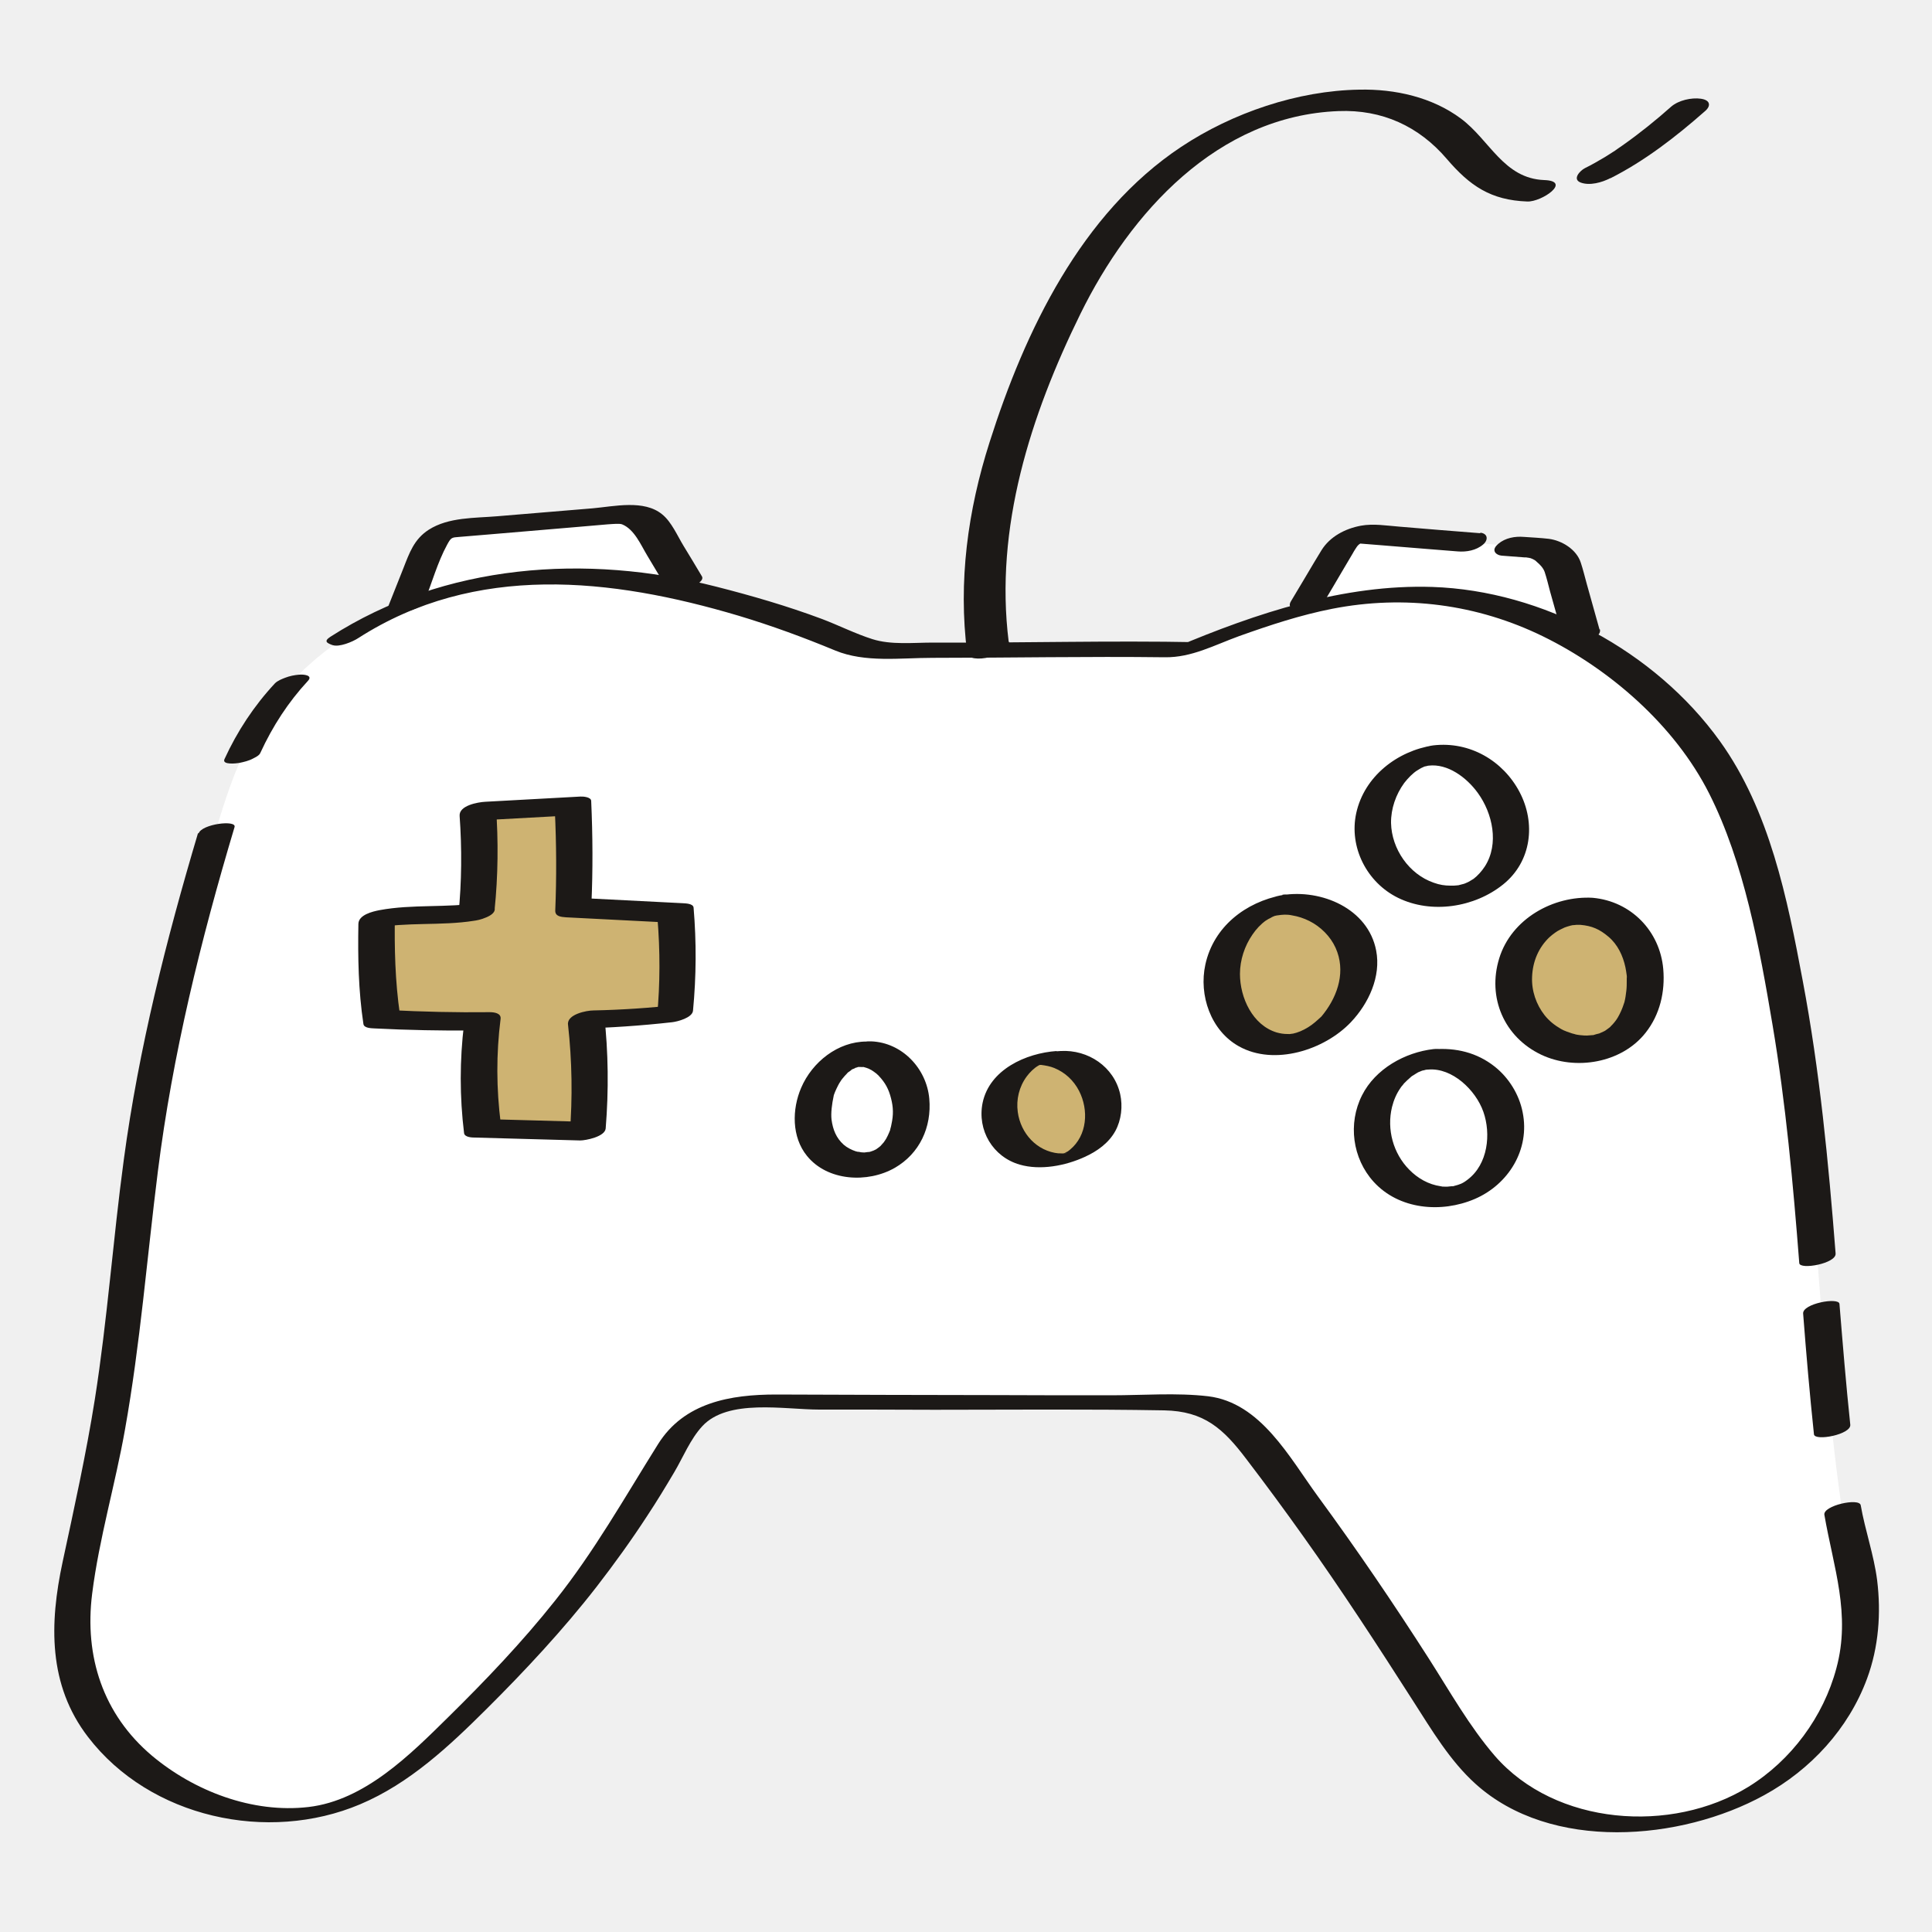
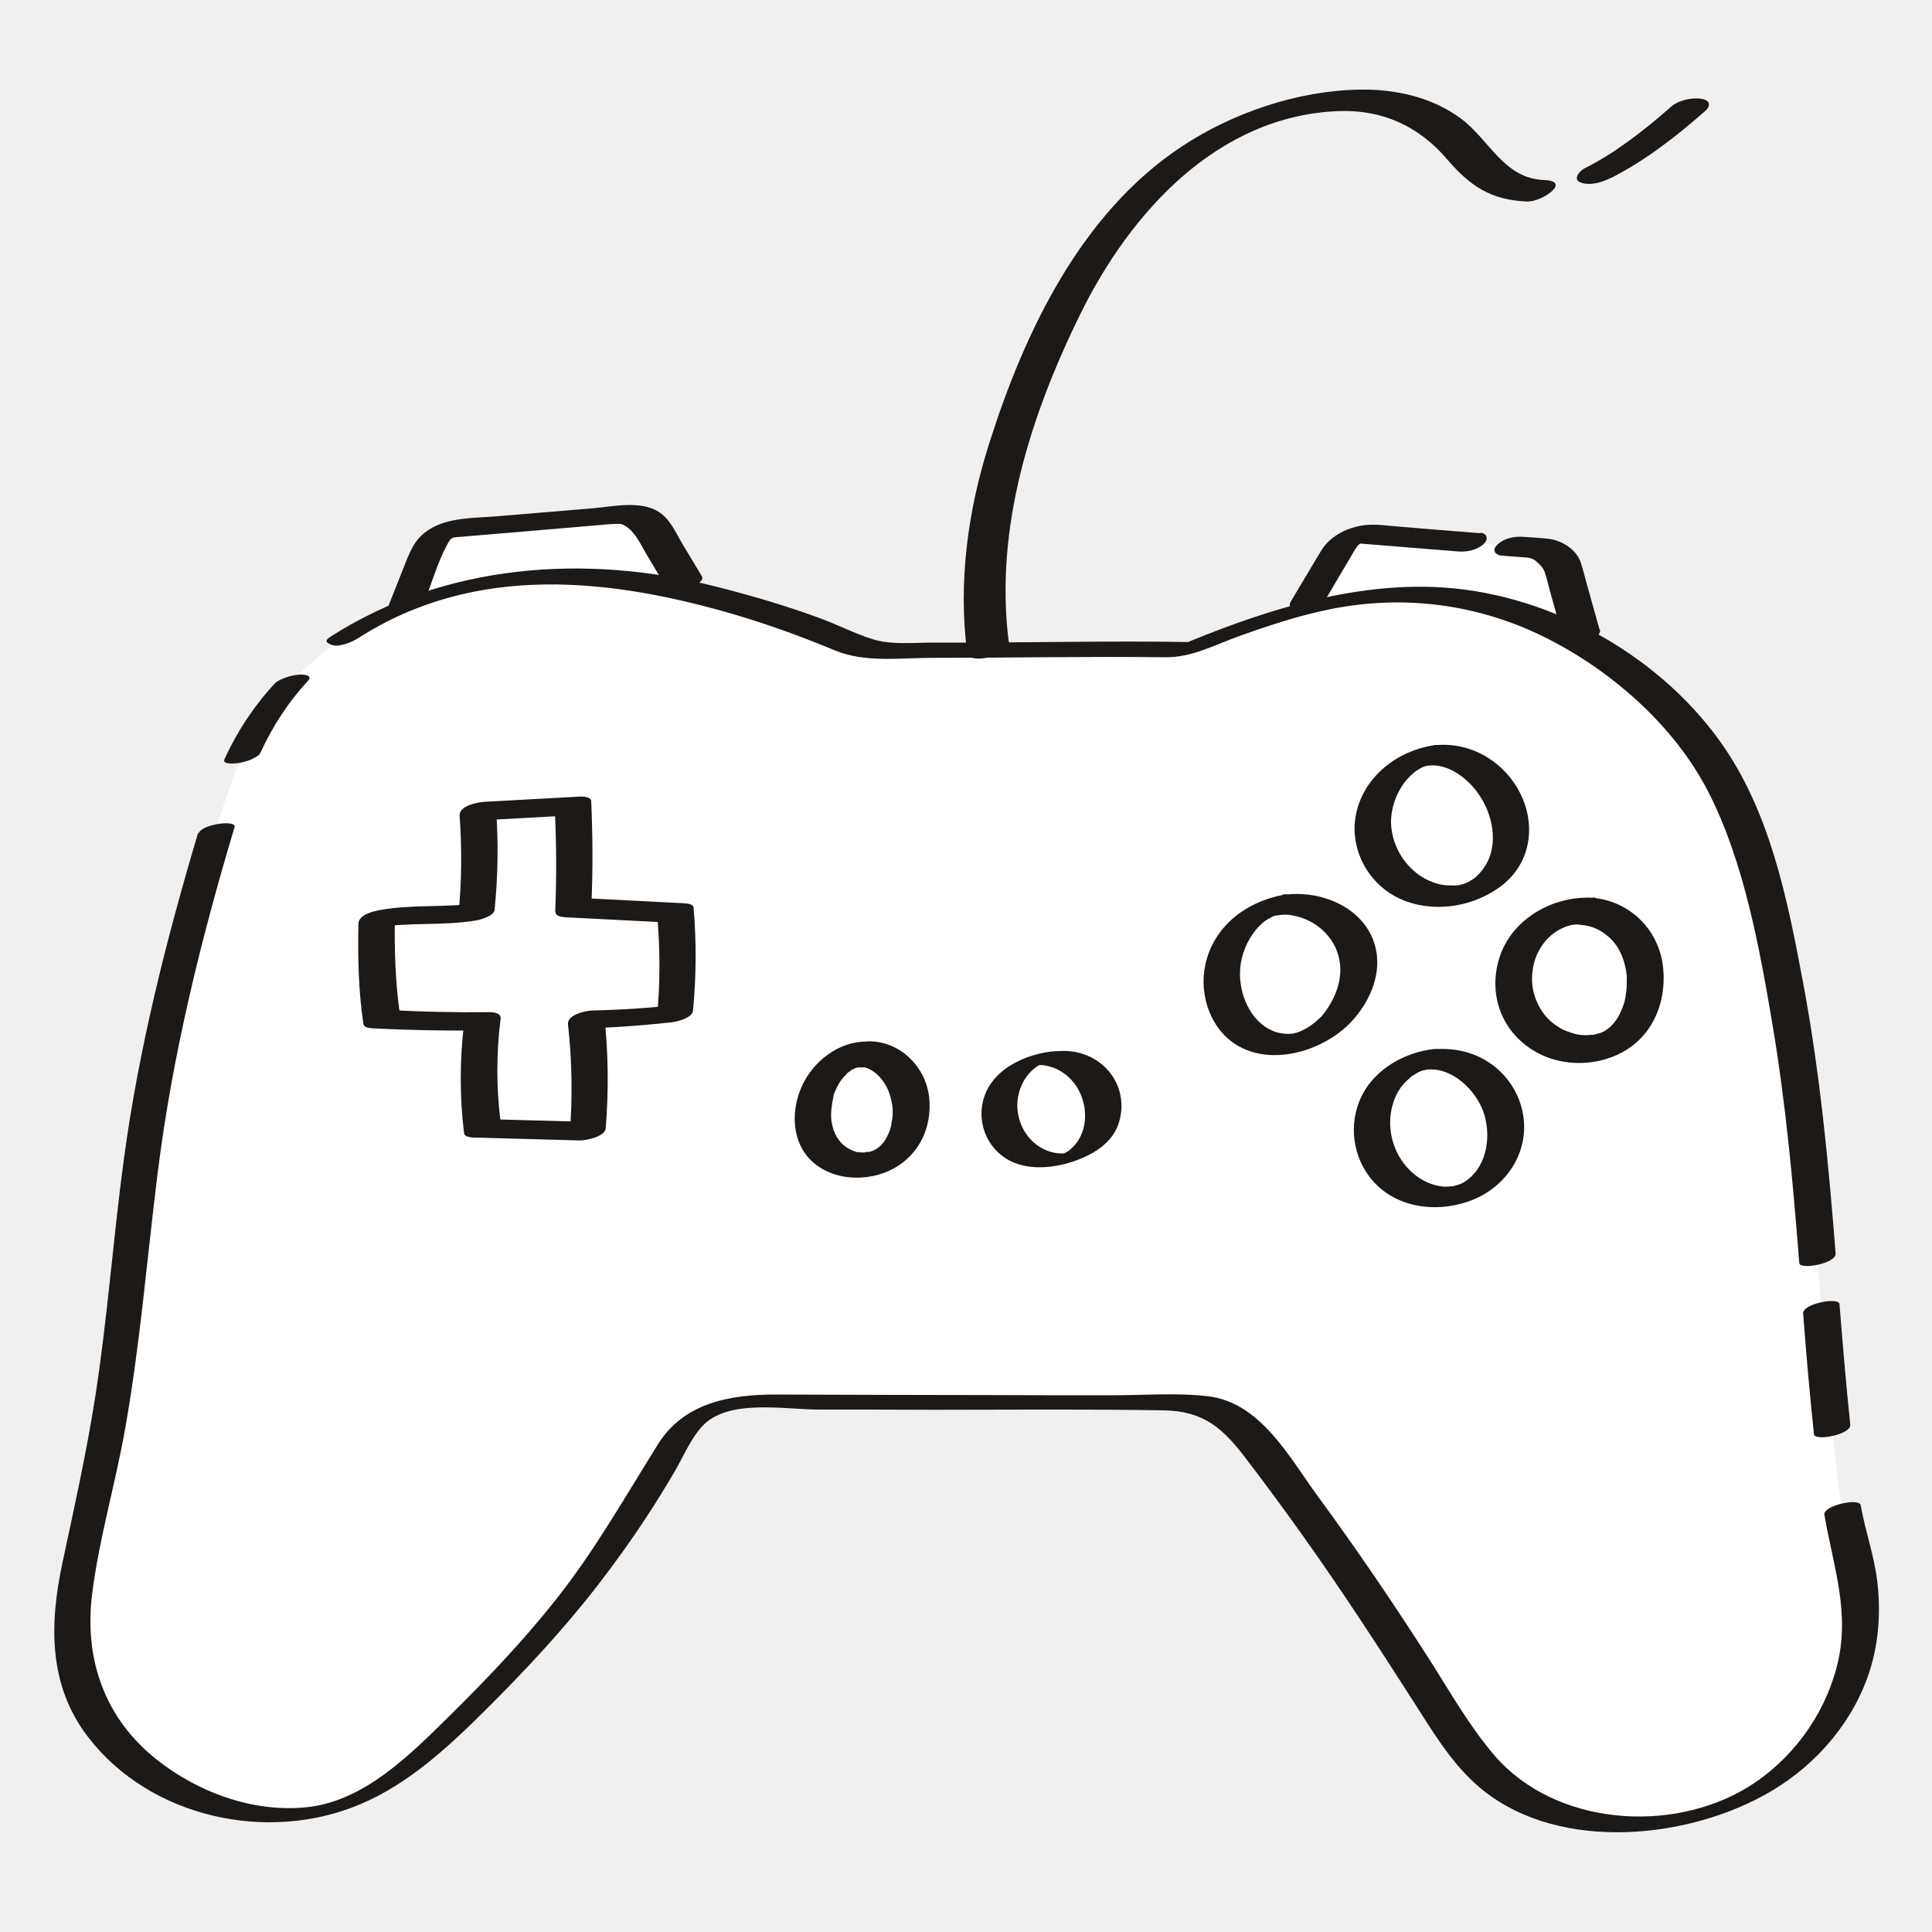
- <svg xmlns="http://www.w3.org/2000/svg" id="_レイヤー_1" data-name="レイヤー_1" version="1.1" viewBox="0 0 100 100">
+ <svg xmlns="http://www.w3.org/2000/svg" id="_レイヤー_1" version="1.1" viewBox="0 0 100 100">
  <defs>
    <style>
      .st0 {
-         fill: #ceb372;
+         fill: #1c1917;
      }

      .st1 {
-         fill: #1c1917;
-       }
- 
-       .st2 {
        fill: #fff;
      }
    </style>
  </defs>
-   <path class="st2" d="M39.76,31.73c-3.63-1.09-7.58-2.28-12.18-1.88-1.64.14-8.05.7-12.49,5.45-2.28,2.44-3.13,5-4.08,8.23-5.43,18.44-3.06,20.45-6.6,36.03-.58,2.56-1.35,5.63.15,8.64,1.8,3.61,6.25,5.89,10.31,5.75,4.28-.15,7.09-2.97,11.39-7.43,2.38-2.47,5.63-6.32,8.61-11.8.73-1.34,2.14-2.17,3.67-2.17,7.6.02,15.2.04,22.8.06,1.28,0,2.49.59,3.28,1.61,1.6,2.06,3.71,4.89,6.03,8.32,4.78,7.07,5.43,9.3,8.58,10.76,4.09,1.9,9.79,1.31,13.4-1.85.66-.58,2.35-2.2,3.19-4.82,1.21-3.74-.29-7.15-.48-8.48-1.57-10.78-1.05-20.55-4.22-32.67-1.69-6.46-4.55-8.74-6.31-10.23-1.01-.86-5.07-4.11-10.82-4.46-4.18-.25-7.97,1.11-10.63,2.07-.83.3-1.51.58-1.97.77-5.75-.12-10.86.11-16.62-.01-1.04-.43-3.17-1.34-5.01-1.89Z" />
-   <path class="st2" d="M21.03,31.27l1.18-2.96c.28-.55.78-.91,1.34-.96l8.75-.73c.6-.05,1.17.26,1.5.82l1.59,2.64" />
-   <path class="st2" d="M81.85,32.83l-.98-3.52c-.28-.55-.78-.91-1.34-.95l-8.75-.7c-.6-.05-1.17.27-1.5.83l-1.58,2.65" />
-   <path class="st0" d="M66.25,46.85c-1.84.32-2.97,2.07-3.01,3.69-.02,1.08.44,2.55,1.73,3.21,1.52.78,3.26-.04,4.17-.97.1-.1,1.79-1.89.97-3.89-.62-1.51-2.34-2.3-3.87-2.03Z" />
-   <path class="st0" d="M82.13,47.17c-1.41-.1-2.85.76-3.46,2.13-.54,1.21-.4,2.7.49,3.76,1.13,1.34,3.19,1.63,4.55.74,1.19-.78,1.39-2.17,1.44-2.5.03-.21.27-2.15-1.15-3.36-.22-.18-.88-.7-1.86-.77Z" />
-   <path class="st0" d="M54.28,54.75c-.96.05-1.89.64-2.31,1.58-.45,1.02-.23,2.25.59,3.03,1.12,1.06,2.65.58,2.76.54.22-.07,1.03-.36,1.49-1.19.58-1.05.29-2.46-.59-3.27-.8-.74-1.79-.7-1.94-.69Z" />
-   <path class="st0" d="M24.66,47.23c.1-.77.04-1.52.09-2.4.06-1.04.04-1.99-.02-2.81,1.64-.09,3.29-.18,4.93-.27.04.82.07,1.68.07,2.57,0,.93-.02,1.83-.05,2.69,1.76.09,3.53.18,5.29.27.07.81.12,1.69.11,2.65,0,.92-.06,1.78-.13,2.56-.69.08-1.41.15-2.16.2-.85.06-1.66.1-2.45.11.1.85.17,1.8.19,2.81.02,1.08-.02,2.07-.1,2.97-1.82-.05-3.64-.1-5.45-.15-.11-.83-.19-1.79-.19-2.85,0-.99.07-1.89.18-2.68-.97.01-1.98,0-3.01-.02-.75-.02-1.48-.05-2.2-.09-.08-.55-.15-1.12-.21-1.71-.12-1.24-.07-2.4-.05-3.46.48-.12,1.2-.09,1.75-.17,1.32-.18,2.44-.03,3.43-.22Z" />
-   <path class="st1" d="M95.01,64.87c-.37-4.72-.82-9.44-1.7-14.1-.8-4.27-1.71-8.82-4.29-12.41-3.35-4.66-9.17-7.79-14.88-7.98-4.58-.15-9.13,1.36-13.29,3.12l1.15-.26c-4.57-.09-9.14.04-13.71.02-1.02,0-2.17.13-3.14-.18-.88-.28-1.73-.71-2.6-1.04-1.79-.67-3.65-1.21-5.5-1.68-6.69-1.71-14.03-1.2-19.95,2.6-.37.24-.16.33.11.43.35.12,1.04-.17,1.33-.36,6.07-3.9,13.1-3.12,19.69-1.16,1.7.51,3.36,1.12,5,1.8,1.55.64,3.37.38,5.03.38,4.01,0,8.02-.08,12.03-.03,1.39.02,2.56-.63,3.86-1.1,1.57-.56,3.17-1.09,4.81-1.41,3.73-.73,7.5-.24,10.91,1.43s6.8,4.57,8.6,8.14,2.6,7.95,3.28,11.99,1.06,8.19,1.38,12.31c.03.36,1.93.02,1.88-.5h0Z" />
-   <path class="st1" d="M95.77,73.74c-.22-2.08-.39-4.17-.56-6.25-.03-.36-1.92-.02-1.88.5.16,2.09.34,4.17.56,6.25.04.37,1.94.01,1.88-.5h0Z" />
-   <path class="st1" d="M10.25,43.12c-1.65,5.54-3.07,11.16-3.84,16.89-.56,4.13-.85,8.29-1.5,12.41-.45,2.84-1.07,5.63-1.67,8.43-.68,3.17-.76,6.36,1.32,9.06,3.21,4.18,9.3,5.5,14.08,3.48,2.56-1.08,4.62-3.02,6.56-4.95s3.94-4.07,5.68-6.31c.92-1.19,1.8-2.41,2.62-3.67.49-.74.95-1.5,1.4-2.26s.83-1.71,1.45-2.38c1.33-1.44,4.25-.86,6.06-.86,1.98,0,3.97,0,5.95.01,3.96,0,7.93-.04,11.9.03,2.07.04,3.06.95,4.25,2.52,1,1.31,1.98,2.64,2.94,3.99,1.99,2.79,3.86,5.67,5.71,8.56.95,1.48,1.89,3.07,3.21,4.26,3.9,3.53,10.63,2.96,14.94.59,2.41-1.32,4.37-3.44,5.33-6.04.6-1.63.73-3.38.52-5.09-.17-1.32-.62-2.57-.85-3.88-.07-.4-1.97.02-1.88.5.47,2.72,1.38,5.14.62,7.94-.67,2.51-2.34,4.77-4.56,6.14-3.97,2.44-9.98,2.01-13.12-1.61-1.31-1.52-2.32-3.32-3.4-5.01-1.83-2.86-3.74-5.67-5.75-8.41-1.48-2.02-2.96-4.86-5.69-5.19-1.63-.19-3.37-.05-5.01-.05-1.98,0-3.97,0-5.95-.01-3.8,0-7.6-.02-11.4-.03-2.36,0-4.76.41-6.11,2.57-1.73,2.76-3.29,5.54-5.33,8.1-1.7,2.14-3.59,4.12-5.54,6.04s-4.31,4.3-7.22,4.64-5.93-.83-8.11-2.66c-2.53-2.14-3.5-5.13-3.09-8.38.36-2.86,1.2-5.67,1.7-8.5.79-4.43,1.14-8.9,1.7-13.35.76-6.06,2.22-11.98,3.97-17.83.12-.39-1.71-.16-1.86.33h0Z" />
-   <path class="st1" d="M14.23,35.37c-1.08,1.16-1.95,2.48-2.61,3.92-.15.32.64.22.76.2.24-.05.5-.11.72-.23.13-.07.32-.15.38-.3.63-1.37,1.44-2.62,2.46-3.72.28-.3-.25-.34-.45-.32-.25.02-.5.07-.73.16-.18.07-.39.15-.53.29h0Z" />
-   <path class="st1" d="M66.38,46.33c-1.91.36-3.56,1.63-3.99,3.59-.35,1.59.28,3.43,1.74,4.24,1.83,1.02,4.42.19,5.79-1.25.92-.97,1.57-2.36,1.31-3.71-.42-2.18-2.84-3.19-4.85-2.87-.35.05-.99.22-1.07.64s.56.45.81.41.49-.06.76,0c.31.05.61.15.89.29.58.29,1.09.79,1.36,1.39.53,1.18.14,2.43-.61,3.4-.05.07-.11.13-.16.2-.07.09.14-.14.03-.04-.23.21-.42.39-.68.55-.28.17-.51.27-.82.34.13-.03-.09.01-.12.01-.19.02.2,0-.14,0-.19,0-.37-.03-.55-.08-1.25-.38-1.9-1.8-1.9-3.03,0-.72.24-1.45.65-2.04.19-.28.42-.53.7-.73-.1.07.16-.1.14-.08.01,0,.25-.13.12-.07.09-.04.17-.08.26-.11-.24.08.3-.06.07-.02.35-.06.99-.22,1.07-.64s-.56-.45-.81-.41Z" />
-   <path class="st1" d="M74.19,38.58c-1.87.29-3.57,1.6-3.99,3.5-.39,1.77.55,3.6,2.16,4.39,1.73.85,3.96.5,5.44-.69s1.7-3.18.85-4.79-2.57-2.63-4.46-2.41c-.35.04-.99.23-1.07.64s.56.44.82.41c.99-.12,1.97.61,2.55,1.41.77,1.06,1.11,2.64.37,3.8-.16.25-.39.5-.59.65-.03.02-.3.18-.29.17-.11.05-.2.09-.26.1-.09.02-.18.05-.27.07.18-.03-.02,0-.07,0-.03,0-.23.02-.09.01-.08,0-.16,0-.23,0-.27,0-.55-.04-.85-.15-1.28-.44-2.18-1.75-2.21-3.09-.01-.74.25-1.48.68-2.07.19-.25.46-.52.67-.65s.19-.12.37-.2c.03-.01.18-.06.02,0,.06-.02.12-.03.18-.05-.1.02-.1.02.02,0,.35-.05.99-.23,1.07-.64s-.56-.45-.82-.41Z" />
-   <path class="st1" d="M82.45,46.47c-2.06-.12-4.22,1.09-4.85,3.13s.26,4.08,2.17,4.99c1.77.84,4.17.44,5.41-1.14.74-.94,1.01-2.12.91-3.29-.17-1.97-1.67-3.51-3.65-3.69-.45-.04-1.03.14-1.22.58-.19.42.17.78.58.82.59.05.99.22,1.46.62s.74.97.87,1.57c.03.14.05.29.07.43,0,.02.02.24,0,.08,0,.06,0,.12,0,.18,0,.17,0,.35-.02.52-.01.1-.03.2-.04.3s-.04.2-.06.3c-.03.13,0,.02,0,0-.03.09-.06.17-.09.26-.09.25-.25.55-.34.67-.05.07-.11.14-.17.21,0,0-.2.2-.1.11-.07.07-.15.12-.23.18-.1.07-.11.08-.02.02-.05.03-.1.06-.15.08-.06.03-.13.06-.2.09-.15.06.22-.05-.04.01-.08.02-.17.04-.25.07-.27.07.18,0-.09.01-.09,0-.18.02-.26.02-.02,0-.3-.01-.11,0-.18-.01-.36-.03-.53-.07.15.03-.13-.04-.13-.04-.09-.03-.17-.06-.26-.09-.14-.05-.22-.09-.31-.14-.33-.19-.61-.41-.85-.71-.44-.56-.68-1.27-.65-1.98.03-.81.34-1.54.92-2.08-.1.09.13-.11.12-.1.1-.08.2-.15.31-.22-.15.09.11-.06.12-.06.08-.04.17-.08.25-.12-.19.08.08-.03.1-.03.12-.04.24-.07.36-.09-.21.04.09,0,.11,0,.06,0,.12,0,.18,0-.09,0-.08,0,.03,0,.45.03,1.02-.13,1.22-.58.18-.41-.17-.79-.58-.82Z" />
-   <path class="st1" d="M74.2,54.3c-1.48.17-3.01,1.02-3.7,2.39-.74,1.46-.5,3.27.6,4.48,1.31,1.44,3.5,1.63,5.23.89s2.88-2.55,2.48-4.5c-.18-.91-.71-1.77-1.44-2.35-.92-.73-2.01-.99-3.17-.9-.34.03-.99.24-1.07.64-.08.43.56.43.81.41,1.22-.1,2.44,1.05,2.84,2.19s.24,2.71-.82,3.51c-.27.21-.42.25-.68.32-.29.07.15,0-.15.02-.07,0-.14.02-.2.02.14,0-.19,0-.17,0-.09,0-.1,0-.19-.02-.63-.09-1.19-.41-1.63-.86-.83-.84-1.17-2.09-.89-3.24.09-.36.23-.69.44-.99.03-.05.07-.1.11-.14.02-.03.05-.06.07-.09.09-.12-.08.08.03-.03.1-.1.19-.19.3-.28-.01,0,.18-.15.1-.08-.04.03.15-.1.19-.12.05-.03.1-.06.15-.09-.14.07.18-.07.21-.08-.04.02-.16.04.04,0,.12-.03.13-.03.05-.02.07-.01.14-.02.21-.03.34-.04.99-.23,1.07-.64s-.56-.44-.81-.41Z" />
-   <path class="st1" d="M54.7,54.4c-1.6.11-3.48.96-3.84,2.68-.29,1.42.53,2.8,1.92,3.2,1.07.31,2.37.06,3.37-.4.64-.29,1.24-.72,1.58-1.34.31-.57.39-1.28.25-1.91-.32-1.42-1.66-2.31-3.08-2.23-.45.02-.94.12-1.33.36-.08.04-.26.14-.23.25s.25.11.32.11c.05,0,.09,0,.14,0,.04,0,.08,0,.11,0-.14,0-.06,0-.02,0,.23.03.46.07.68.16.56.23,1,.64,1.28,1.18.51.99.43,2.31-.47,3.05-.05.04-.1.08-.16.12.02-.02.08-.05-.02,0-.05.03-.1.06-.15.08.18-.11.05-.02,0,0-.22.1.19-.07,0,0-.23.08.16-.04.11-.03-.09.02-.26.04.1-.02-.04,0-.07.01-.11.02-.18.04.06-.02.06,0,0,.01-.38.03-.1.02-.06,0-.11,0-.17,0-.02,0-.24-.01-.14,0-1.13-.11-1.97-1.03-2.12-2.14-.09-.65.07-1.31.46-1.84.16-.22.4-.45.6-.56.04-.02.08-.05.13-.07-.07.04-.07.04.02,0-.11.04-.11.04-.01,0-.35.11.21-.04-.15.04.1-.02.09-.02-.02,0,.05,0,.1,0,.14-.01.4-.03.96-.16,1.26-.44s-.29-.27-.43-.26Z" />
-   <path class="st1" d="M44.85,53.91c-1.48,0-2.81,1.06-3.38,2.39-.48,1.11-.5,2.55.3,3.53,1.06,1.31,3.14,1.42,4.54.62,1.29-.74,1.92-2.11,1.79-3.58-.14-1.57-1.41-2.91-3.01-2.97-.44-.02-1.01.13-1.23.56-.2.4.17.73.56.74.08,0,.16,0,.24.02.16.02.05,0,.01,0,.12.03.24.07.36.12-.14-.06.07.05.08.05.04.03.08.05.12.08.15.11.14.1.25.21.35.37.52.7.64,1.17s.13.85.02,1.35c-.01.07-.03.14-.05.21,0,.01-.04.13,0,.04-.04.11-.09.22-.14.33s-.11.21-.18.31c.08-.12-.01.01-.03.04-.05.06-.11.12-.17.19-.11.12-.02.02,0,0-.06.05-.11.09-.17.13-.13.1-.01.01.02,0-.07.04-.14.07-.2.1-.05.02-.17.05.03,0-.08.02-.15.04-.23.07-.05.01-.18.02.02,0-.09.01-.19.01-.28.03-.15.02.21.02-.04,0-.05,0-.11,0-.16-.01-.01,0-.27-.06-.11-.01-.05-.01-.11-.03-.16-.04-.21-.07-.45-.19-.62-.34-.39-.35-.56-.78-.63-1.3-.04-.33.02-.81.11-1.22.04-.18-.05.12.01-.05.02-.05.04-.11.06-.16.05-.11.1-.23.16-.34.02-.04.04-.08.06-.11.02-.03.17-.26.07-.12.07-.09.14-.18.22-.27.05-.05.1-.1.14-.15.15-.16-.13.09.05-.04.06-.04.12-.08.17-.13.15-.12-.15.06.04-.02.05-.02.12-.04.16-.08.07-.03.04-.02-.07.03.05-.02.09-.03.14-.04.09-.03.08-.07-.04,0,.07-.04.23-.02.31-.02.39,0,.99-.3,1.04-.73.06-.48-.52-.57-.86-.57Z" />
-   <path class="st1" d="M25.6,47.09c.18-1.74.2-3.58.07-5.33l-1.32.73c1.64-.09,3.29-.18,4.93-.27l-.56-.23c.08,1.71.09,3.42.02,5.14-.01.31.31.33.56.35,1.76.09,3.53.18,5.29.27l-.56-.23c.14,1.7.14,3.4-.02,5.09l1.08-.6c-1.45.16-2.91.26-4.37.29-.36,0-1.38.2-1.32.73.21,1.89.24,3.78.09,5.67l1.32-.62c-1.82-.05-3.64-.1-5.45-.15l.56.23c-.23-1.81-.24-3.61-.01-5.42.04-.3-.33-.35-.56-.35-1.74.02-3.48-.02-5.21-.11l.56.23c-.25-1.73-.29-3.43-.26-5.18l-1.09.71c1.7-.33,3.47-.11,5.18-.38.27-.04,1.07-.23,1.08-.6s-.52-.37-.79-.33c-1.7.27-3.47.06-5.18.38-.36.07-1.08.24-1.09.71-.03,1.75,0,3.45.26,5.18.03.22.41.22.56.23,1.74.09,3.47.12,5.21.11l-.56-.35c-.23,1.88-.23,3.78,0,5.66.03.22.42.23.56.23,1.82.05,3.64.1,5.45.15.28,0,1.28-.19,1.32-.62.16-1.97.14-3.94-.08-5.9l-1.32.73c1.62-.04,3.23-.15,4.84-.33.27-.03,1.05-.23,1.08-.6.17-1.78.18-3.55.03-5.33-.02-.22-.43-.22-.56-.23-1.76-.09-3.53-.18-5.29-.27l.56.35c.08-1.79.07-3.58-.01-5.37,0-.21-.43-.24-.56-.23-1.64.09-3.29.18-4.93.27-.37.02-1.36.19-1.32.73.12,1.67.11,3.43-.06,5.09-.07.66,1.82.3,1.87-.27Z" />
-   <path class="st1" d="M21.97,31.14c.38-.96.68-2.04,1.17-2.94.21-.39.24-.38.64-.41l1.56-.13,4.37-.37,1.74-.15c.3-.02.62-.05.75,0,.64.26.97,1.07,1.31,1.63.31.52.62,1.04.94,1.56.34.57,2.13-.09,1.88-.5-.31-.52-.62-1.04-.94-1.56s-.63-1.26-1.12-1.65c-.94-.77-2.47-.41-3.59-.31l-4.93.41c-1.17.1-2.53.04-3.56.7-.76.49-1,1.2-1.31,1.99-.26.66-.53,1.33-.79,1.99-.2.51,1.65.3,1.87-.27h0Z" />
-   <path class="st1" d="M76.63,27.6c-1.4-.11-2.79-.22-4.19-.34-.65-.05-1.35-.17-2-.05-.81.15-1.6.56-2.04,1.27-.13.2-.24.41-.37.61-.4.68-.81,1.36-1.21,2.03-.22.36.19.49.49.49.37,0,1.03-.14,1.25-.5.3-.51.61-1.02.91-1.54l.55-.93c.03-.06.07-.12.1-.17.05-.07.09-.15.15-.22.12-.14.21-.11.07-.14-.02,0-.26-.01-.11.01.08.01.16.01.24.02l.88.07,2.46.2c.54.04,1.09.09,1.63.13.46.04.97-.05,1.33-.36.27-.23.25-.57-.16-.61h0Z" />
-   <path class="st1" d="M82.79,32.58c-.22-.79-.44-1.58-.66-2.36-.1-.36-.19-.74-.31-1.1-.22-.68-.97-1.14-1.65-1.23-.43-.05-.86-.07-1.29-.1-.46-.04-.97.05-1.33.36-.1.09-.24.23-.19.38.04.14.23.22.36.23.39.03.79.06,1.18.09.02,0,.03,0,.05,0,.03,0,.07,0,.1.01.02,0,.15.03.07,0-.09-.02.1.04.1.03.04.02.08.03.12.05.1.05.12.06.2.14.17.14.34.32.41.52.11.33.19.67.28,1.01l.43,1.53c.09.31.17.62.26.93.1.37.81.25,1.06.18.24-.07.93-.31.83-.68h0Z" />
-   <path class="st1" d="M83.35,9.23c1.78-.9,3.38-2.14,4.87-3.45.11-.09.27-.25.23-.42s-.27-.23-.41-.25c-.49-.07-1.16.08-1.54.41-.8.71-1.63,1.38-2.51,2-.09.06-.18.12-.26.18-.05.03-.09.07-.14.1.1-.06.1-.06,0,0-.17.11-.35.22-.52.33-.34.2-.68.4-1.03.57-.26.13-.68.58-.22.75s1.09,0,1.53-.23h0Z" />
-   <path class="st1" d="M52.21,33.22c-.74-5.9,1.13-11.72,3.71-16.97s7.1-10.26,13.36-10.5c2.25-.09,4.16.78,5.61,2.48,1.19,1.39,2.27,2.13,4.16,2.2.75.03,2.33-1.06.88-1.11-2.1-.08-2.82-2.07-4.31-3.18s-3.41-1.54-5.26-1.5c-3.2.05-6.57,1.2-9.22,2.96-5.18,3.44-8.09,9.53-9.92,15.29-1.13,3.54-1.63,7.21-1.16,10.91.08.62,2.27.15,2.17-.58h0Z" />
+   <path class="st1" d="M39.76,31.73c-3.63-1.09-7.58-2.28-12.18-1.88-1.64.14-8.05.7-12.49,5.45-2.28,2.44-3.13,5-4.08,8.23-5.43,18.44-3.06,20.45-6.6,36.03-.58,2.56-1.35,5.63.15,8.64,1.8,3.61,6.25,5.89,10.31,5.75,4.28-.15,7.09-2.97,11.39-7.43,2.38-2.47,5.63-6.32,8.61-11.8.73-1.34,2.14-2.17,3.67-2.17,7.6.02,15.2.04,22.8.06,1.28,0,2.49.59,3.28,1.61,1.6,2.06,3.71,4.89,6.03,8.32,4.78,7.07,5.43,9.3,8.58,10.76,4.09,1.9,9.79,1.31,13.4-1.85.66-.58,2.35-2.2,3.19-4.82,1.21-3.74-.29-7.15-.48-8.48-1.57-10.78-1.05-20.55-4.22-32.67-1.69-6.46-4.55-8.74-6.31-10.23-1.01-.86-5.07-4.11-10.82-4.46-4.18-.25-7.97,1.11-10.63,2.07-.83.3-1.51.58-1.97.77-5.75-.12-10.86.11-16.62,0-1.04-.43-3.17-1.34-5.01-1.89Z" />
+   <path class="st1" d="M21.03,31.27l1.18-2.96c.28-.55.78-.91,1.34-.96l8.75-.73c.6-.05,1.17.26,1.5.82l1.59,2.64" />
+   <path class="st1" d="M81.85,32.83l-.98-3.52c-.28-.55-.78-.91-1.34-.95l-8.75-.7c-.6-.05-1.17.27-1.5.83l-1.58,2.65" />
+   <path class="st1" d="M66.25,46.85c-1.84.32-2.97,2.07-3.01,3.69-.02,1.08.44,2.55,1.73,3.21,1.52.78,3.26-.04,4.17-.97.1-.1,1.79-1.89.97-3.89-.62-1.51-2.34-2.3-3.87-2.03h.01Z" />
+   <path class="st1" d="M82.13,47.17c-1.41-.1-2.85.76-3.46,2.13-.54,1.21-.4,2.7.49,3.76,1.13,1.34,3.19,1.63,4.55.74,1.19-.78,1.39-2.17,1.44-2.5.03-.21.27-2.15-1.15-3.36-.22-.18-.88-.7-1.86-.77h-.01Z" />
+   <path class="st1" d="M54.28,54.75c-.96.05-1.89.64-2.31,1.58-.45,1.02-.23,2.25.59,3.03,1.12,1.06,2.65.58,2.76.54.22-.07,1.03-.36,1.49-1.19.58-1.05.29-2.46-.59-3.27-.8-.74-1.79-.7-1.94-.69Z" />
+   <path class="st1" d="M24.66,47.23c.1-.77.04-1.52.09-2.4.06-1.04.04-1.99-.02-2.81,1.64-.09,3.29-.18,4.93-.27.04.82.07,1.68.07,2.57s-.02,1.83-.05,2.69c1.76.09,3.53.18,5.29.27.07.81.12,1.69.11,2.65,0,.92-.06,1.78-.13,2.56-.69.08-1.41.15-2.16.2-.85.06-1.66.1-2.45.11.1.85.17,1.8.19,2.81.02,1.08-.02,2.07-.1,2.97-1.82-.05-3.64-.1-5.45-.15-.11-.83-.19-1.79-.19-2.85,0-.99.07-1.89.18-2.68-.97,0-1.98,0-3.01-.02-.75-.02-1.48-.05-2.2-.09-.08-.55-.15-1.12-.21-1.71-.12-1.24-.07-2.4-.05-3.46.48-.12,1.2-.09,1.75-.17,1.32-.18,2.44-.03,3.43-.22h-.02Z" />
+   <path class="st0" d="M95.01,64.87c-.37-4.72-.82-9.44-1.7-14.1-.8-4.27-1.71-8.82-4.29-12.41-3.35-4.66-9.17-7.79-14.88-7.98-4.58-.15-9.13,1.36-13.29,3.12l1.15-.26c-4.57-.09-9.14.04-13.71.02-1.02,0-2.17.13-3.14-.18-.88-.28-1.73-.71-2.6-1.04-1.79-.67-3.65-1.21-5.5-1.68-6.69-1.71-14.03-1.2-19.95,2.6-.37.24-.16.33.11.43.35.12,1.04-.17,1.33-.36,6.07-3.9,13.1-3.12,19.69-1.16,1.7.51,3.36,1.12,5,1.8,1.55.64,3.37.38,5.03.38,4.01,0,8.02-.08,12.03-.03,1.39.02,2.56-.63,3.86-1.1,1.57-.56,3.17-1.09,4.81-1.41,3.73-.73,7.5-.24,10.91,1.43,3.41,1.67,6.8,4.57,8.6,8.14s2.6,7.95,3.28,11.99,1.06,8.19,1.38,12.31c.03.36,1.93.02,1.88-.5h0Z" />
+   <path class="st0" d="M95.77,73.74c-.22-2.08-.39-4.17-.56-6.25-.03-.36-1.92-.02-1.88.5.16,2.09.34,4.17.56,6.25.04.37,1.94.01,1.88-.5h0Z" />
+   <path class="st0" d="M10.25,43.12c-1.65,5.54-3.07,11.16-3.84,16.89-.56,4.13-.85,8.29-1.5,12.41-.45,2.84-1.07,5.63-1.67,8.43-.68,3.17-.76,6.36,1.32,9.06,3.21,4.18,9.3,5.5,14.08,3.48,2.56-1.08,4.62-3.02,6.56-4.95s3.94-4.07,5.68-6.31c.92-1.19,1.8-2.41,2.62-3.67.49-.74.95-1.5,1.4-2.26s.83-1.71,1.45-2.38c1.33-1.44,4.25-.86,6.06-.86,1.98,0,3.97,0,5.95.01,3.96,0,7.93-.04,11.9.03,2.07.04,3.06.95,4.25,2.52,1,1.31,1.98,2.64,2.94,3.99,1.99,2.79,3.86,5.67,5.71,8.56.95,1.48,1.89,3.07,3.21,4.26,3.9,3.53,10.63,2.96,14.94.59,2.41-1.32,4.37-3.44,5.33-6.04.6-1.63.73-3.38.52-5.09-.17-1.32-.62-2.57-.85-3.88-.07-.4-1.97.02-1.88.5.47,2.72,1.38,5.14.62,7.94-.67,2.51-2.34,4.77-4.56,6.14-3.97,2.44-9.98,2.01-13.12-1.61-1.31-1.52-2.32-3.32-3.4-5.01-1.83-2.86-3.74-5.67-5.75-8.41-1.48-2.02-2.96-4.86-5.69-5.19-1.63-.19-3.37-.05-5.01-.05-1.98,0-3.97,0-5.95-.01-3.8,0-7.6-.02-11.4-.03-2.36,0-4.76.41-6.11,2.57-1.73,2.76-3.29,5.54-5.33,8.1-1.7,2.14-3.59,4.12-5.54,6.04s-4.31,4.3-7.22,4.64-5.93-.83-8.11-2.66c-2.53-2.14-3.5-5.13-3.09-8.38.36-2.86,1.2-5.67,1.7-8.5.79-4.43,1.14-8.9,1.7-13.35.76-6.06,2.22-11.98,3.97-17.83.12-.39-1.71-.16-1.86.33h0l-.03-.02Z" />
+   <path class="st0" d="M14.23,35.37c-1.08,1.16-1.95,2.48-2.61,3.92-.15.32.64.22.76.2.24-.05.5-.11.72-.23.13-.07.32-.15.38-.3.63-1.37,1.44-2.62,2.46-3.72.28-.3-.25-.34-.45-.32-.25.02-.5.07-.73.16-.18.07-.39.15-.53.29h0Z" />
+   <path class="st0" d="M66.38,46.33c-1.91.36-3.56,1.63-3.99,3.59-.35,1.59.28,3.43,1.74,4.24,1.83,1.02,4.42.19,5.79-1.25.92-.97,1.57-2.36,1.31-3.71-.42-2.18-2.84-3.19-4.85-2.87-.35.05-.99.22-1.07.64s.56.45.81.41.49-.06.76,0c.31.05.61.15.89.29.58.29,1.09.79,1.36,1.39.53,1.18.14,2.43-.61,3.4-.05.07-.11.13-.16.2-.07.09.14-.14.03-.04-.23.21-.42.39-.68.55-.28.17-.51.27-.82.34.13-.03-.09,0-.12,0-.19.02.2,0-.14,0-.19,0-.37-.03-.55-.08-1.25-.38-1.9-1.8-1.9-3.03,0-.72.24-1.45.65-2.04.19-.28.42-.53.7-.73-.1.07.16-.1.14-.08.01,0,.25-.13.12-.07.09-.04.17-.08.26-.11-.24.08.3-.06.07-.02.35-.06.99-.22,1.07-.64s-.56-.45-.81-.41v.02Z" />
+   <path class="st0" d="M74.19,38.58c-1.87.29-3.57,1.6-3.99,3.5-.39,1.77.55,3.6,2.16,4.39,1.73.85,3.96.5,5.44-.69s1.7-3.18.85-4.79-2.57-2.63-4.46-2.41c-.35.04-.99.23-1.07.64s.56.44.82.41c.99-.12,1.97.61,2.55,1.41.77,1.06,1.11,2.64.37,3.8-.16.25-.39.5-.59.65-.03.02-.3.18-.29.17-.11.05-.2.09-.26.1-.09.02-.18.05-.27.07.18-.03-.02,0-.07,0-.03,0-.23.02-.09,0h-.23c-.27,0-.55-.04-.85-.15-1.28-.44-2.18-1.75-2.21-3.09-.01-.74.25-1.48.68-2.07.19-.25.46-.52.67-.65s.19-.12.37-.2c.03,0,.18-.06.02,0,.06-.02.12-.03.18-.05q-.1.02.02,0c.35-.05.99-.23,1.07-.64s-.56-.45-.82-.41h0Z" />
+   <path class="st0" d="M82.45,46.47c-2.06-.12-4.22,1.09-4.85,3.13s.26,4.08,2.17,4.99c1.77.84,4.17.44,5.41-1.14.74-.94,1.01-2.12.91-3.29-.17-1.97-1.67-3.51-3.65-3.69-.45-.04-1.03.14-1.22.58-.19.42.17.78.58.82.59.05.99.22,1.46.62s.74.97.87,1.57c.03.14.05.29.07.43,0,.02.02.24,0,.08v.18c0,.17,0,.35-.02.52-.01.1-.03.2-.04.3s-.04.2-.06.3c-.03.13,0,.02,0,0-.03.09-.06.17-.09.26-.09.25-.25.55-.34.67-.05.07-.11.14-.17.21,0,0-.2.2-.1.11-.07.07-.15.12-.23.18-.1.07-.11.08-.02.02-.05.03-.1.06-.15.08-.06.03-.13.06-.2.09-.15.06.22-.05-.04,0-.08.02-.17.04-.25.07-.27.07.18,0-.09,0-.09,0-.18.02-.26.02-.02,0-.3,0-.11,0-.18,0-.36-.03-.53-.07.15.03-.13-.04-.13-.04-.09-.03-.17-.06-.26-.09-.14-.05-.22-.09-.31-.14-.33-.19-.61-.41-.85-.71-.44-.56-.68-1.27-.65-1.98.03-.81.34-1.54.92-2.08-.1.09.13-.11.12-.1.1-.08.2-.15.31-.22-.15.09.11-.06.12-.06.08-.04.17-.08.25-.12-.19.08.08-.03.1-.03.12-.04.24-.07.36-.09-.21.04.09,0,.11,0h.18c-.09,0-.08,0,.03,0,.45.03,1.02-.13,1.22-.58.18-.41-.17-.79-.58-.82h0Z" />
+   <path class="st0" d="M74.2,54.3c-1.48.17-3.01,1.02-3.7,2.39-.74,1.46-.5,3.27.6,4.48,1.31,1.44,3.5,1.63,5.23.89s2.88-2.55,2.48-4.5c-.18-.91-.71-1.77-1.44-2.35-.92-.73-2.01-.99-3.17-.9-.34.03-.99.24-1.07.64-.08.43.56.43.81.41,1.22-.1,2.44,1.05,2.84,2.19s.24,2.71-.82,3.51c-.27.21-.42.25-.68.32-.29.07.15,0-.15.02-.07,0-.14.02-.2.02.14,0-.19,0-.17,0-.09,0-.1,0-.19-.02-.63-.09-1.19-.41-1.63-.86-.83-.84-1.17-2.09-.89-3.24.09-.36.23-.69.44-.99.03-.05.07-.1.11-.14.02-.03.05-.06.07-.09.09-.12-.08.08.03-.03.1-.1.19-.19.3-.28-.01,0,.18-.15.1-.08-.04.03.15-.1.19-.12.05-.03.1-.06.15-.09-.14.07.18-.07.21-.08-.04.02-.16.04.04,0,.12-.03.13-.03.05-.02.07,0,.14-.02.21-.03.34-.04.99-.23,1.07-.64s-.56-.44-.81-.41h-.01Z" />
+   <path class="st0" d="M54.7,54.4c-1.6.11-3.48.96-3.84,2.68-.29,1.42.53,2.8,1.92,3.2,1.07.31,2.37.06,3.37-.4.64-.29,1.24-.72,1.58-1.34.31-.57.39-1.28.25-1.91-.32-1.42-1.66-2.31-3.08-2.23-.45.02-.94.12-1.33.36-.08.04-.26.14-.23.25s.25.11.32.11h.25c-.14,0-.06,0-.02,0,.23.03.46.07.68.16.56.23,1,.64,1.28,1.18.51.99.43,2.31-.47,3.05-.05.04-.1.08-.16.12.02-.02.08-.05-.02,0-.05.03-.1.06-.15.08.18-.11.05-.02,0,0-.22.1.19-.07,0,0-.23.08.16-.04.11-.03-.09.02-.26.04.1-.02-.04,0-.07,0-.11.02-.18.04.06-.02.06,0,0,0-.38.03-.1.02h-.17s-.24,0-.14,0c-1.13-.11-1.97-1.03-2.12-2.14-.09-.65.07-1.31.46-1.84.16-.22.4-.45.6-.56.04-.02.08-.05.13-.07q-.07.04.02,0-.11.04,0,0c-.35.11.21-.04-.15.04.1-.02.09-.02-.02,0,.05,0,.1,0,.14,0,.4-.03.96-.16,1.26-.44s-.29-.27-.43-.26l.02-.02Z" />
+   <path class="st0" d="M44.85,53.91c-1.48,0-2.81,1.06-3.38,2.39-.48,1.11-.5,2.55.3,3.53,1.06,1.31,3.14,1.42,4.54.62,1.29-.74,1.92-2.11,1.79-3.58-.14-1.57-1.41-2.91-3.01-2.97-.44-.02-1.01.13-1.23.56-.2.4.17.73.56.74.08,0,.16,0,.24.02.16.02.05,0,0,0,.12.03.24.07.36.12-.14-.06.07.05.08.05.04.03.08.05.12.08.15.11.14.1.25.21.35.37.52.7.64,1.17s.13.85.02,1.35c0,.07-.03.14-.05.21,0,0-.04.13,0,.04-.04.11-.09.22-.14.33s-.11.21-.18.31c.08-.12,0,0-.03.04-.05.06-.11.12-.17.19-.11.12-.02.02,0,0-.06.05-.11.09-.17.13-.13.1,0,0,.02,0-.07.04-.14.07-.2.1-.05.02-.17.05.03,0-.08.02-.15.04-.23.07-.05,0-.18.02.02,0-.09,0-.19,0-.28.03-.15.02.21.02-.04,0-.05,0-.11,0-.16,0,0,0-.27-.06-.11,0-.05,0-.11-.03-.16-.04-.21-.07-.45-.19-.62-.34-.39-.35-.56-.78-.63-1.3-.04-.33.02-.81.11-1.22.04-.18-.05.12,0-.05.02-.05.04-.11.06-.16.05-.11.1-.23.16-.34.02-.04.04-.08.06-.11s.17-.26.07-.12c.07-.09.14-.18.22-.27.05-.05.1-.1.14-.15.15-.16-.13.09.05-.04.06-.04.12-.08.17-.13.15-.12-.15.06.04-.02.05-.02.12-.04.16-.08.07-.03.04-.02-.07.03.05-.02.09-.03.14-.04.09-.03.08-.07-.04,0,.07-.04.23-.02.31-.02.39,0,.99-.3,1.04-.73.06-.48-.52-.57-.86-.57l.04-.02Z" />
+   <path class="st0" d="M25.6,47.09c.18-1.74.2-3.58.07-5.33l-1.32.73c1.64-.09,3.29-.18,4.93-.27l-.56-.23c.08,1.71.09,3.42.02,5.14-.01.31.31.33.56.35,1.76.09,3.53.18,5.29.27l-.56-.23c.14,1.7.14,3.4-.02,5.09l1.08-.6c-1.45.16-2.91.26-4.37.29-.36,0-1.38.2-1.32.73.21,1.89.24,3.78.09,5.67l1.32-.62c-1.82-.05-3.64-.1-5.45-.15l.56.23c-.23-1.81-.24-3.61-.01-5.42.04-.3-.33-.35-.56-.35-1.74.02-3.48-.02-5.21-.11l.56.23c-.25-1.73-.29-3.43-.26-5.18l-1.09.71c1.7-.33,3.47-.11,5.18-.38.27-.04,1.07-.23,1.08-.6s-.52-.37-.79-.33c-1.7.27-3.47.06-5.18.38-.36.07-1.08.24-1.09.71-.03,1.75,0,3.45.26,5.18.03.22.41.22.56.23,1.74.09,3.47.12,5.21.11l-.56-.35c-.23,1.88-.23,3.78,0,5.66.03.22.42.23.56.23,1.82.05,3.64.1,5.45.15.28,0,1.28-.19,1.32-.62.16-1.97.14-3.94-.08-5.9l-1.32.73c1.62-.04,3.23-.15,4.84-.33.27-.03,1.05-.23,1.08-.6.17-1.78.18-3.55.03-5.33-.02-.22-.43-.22-.56-.23-1.76-.09-3.53-.18-5.29-.27l.56.35c.08-1.79.07-3.58-.01-5.37,0-.21-.43-.24-.56-.23-1.64.09-3.29.18-4.93.27-.37.02-1.36.19-1.32.73.12,1.67.11,3.43-.06,5.09-.07.66,1.82.3,1.87-.27v.04Z" />
+   <path class="st0" d="M21.97,31.14c.38-.96.68-2.04,1.17-2.94.21-.39.24-.38.64-.41l1.56-.13,4.37-.37,1.74-.15c.3-.02.62-.05.75,0,.64.26.97,1.07,1.31,1.63.31.52.62,1.04.94,1.56.34.57,2.13-.09,1.88-.5-.31-.52-.62-1.04-.94-1.56s-.63-1.26-1.12-1.65c-.94-.77-2.47-.41-3.59-.31l-4.93.41c-1.17.1-2.53.04-3.56.7-.76.49-1,1.2-1.31,1.99-.26.66-.53,1.33-.79,1.99-.2.51,1.65.3,1.87-.27h0Z" />
+   <path class="st0" d="M76.63,27.6c-1.4-.11-2.79-.22-4.19-.34-.65-.05-1.35-.17-2-.05-.81.15-1.6.56-2.04,1.27-.13.2-.24.41-.37.61-.4.68-.81,1.36-1.21,2.03-.22.36.19.49.49.49.37,0,1.03-.14,1.25-.5.3-.51.61-1.02.91-1.54l.55-.93c.03-.06.07-.12.1-.17.05-.07.09-.15.15-.22.12-.14.21-.11.07-.14-.02,0-.26-.01-.11.01.08.01.16.01.24.02l.88.07,2.46.2c.54.04,1.09.09,1.63.13.46.04.97-.05,1.33-.36.27-.23.25-.57-.16-.61h0l.02.03Z" />
+   <path class="st0" d="M82.79,32.58c-.22-.79-.44-1.58-.66-2.36-.1-.36-.19-.74-.31-1.1-.22-.68-.97-1.14-1.65-1.23-.43-.05-.86-.07-1.29-.1-.46-.04-.97.05-1.33.36-.1.09-.24.23-.19.38.04.14.23.22.36.23.39.03.79.06,1.18.09h.05s.07,0,.1.01c.02,0,.15.03.07,0-.09-.02.1.04.1.03.04.02.08.03.12.05.1.05.12.06.2.14.17.14.34.32.41.52.11.33.19.67.28,1.01l.43,1.53c.09.31.17.62.26.93.1.37.81.25,1.06.18.24-.07.93-.31.83-.68h-.02Z" />
+   <path class="st0" d="M83.35,9.23c1.78-.9,3.38-2.14,4.87-3.45.11-.09.27-.25.23-.42s-.27-.23-.41-.25c-.49-.07-1.16.08-1.54.41-.8.71-1.63,1.38-2.51,2-.09.06-.18.12-.26.18-.05.03-.09.07-.14.1q.1-.06,0,0c-.17.11-.35.22-.52.33-.34.2-.68.4-1.03.57-.26.13-.68.58-.22.75s1.09,0,1.53-.23h0Z" />
+   <path class="st0" d="M52.21,33.22c-.74-5.9,1.13-11.72,3.71-16.97s7.1-10.26,13.36-10.5c2.25-.09,4.16.78,5.61,2.48,1.19,1.39,2.27,2.13,4.16,2.2.75.03,2.33-1.06.88-1.11-2.1-.08-2.82-2.07-4.31-3.18s-3.41-1.54-5.26-1.5c-3.2.05-6.57,1.2-9.22,2.96-5.18,3.44-8.09,9.53-9.92,15.29-1.13,3.54-1.63,7.21-1.16,10.91.08.62,2.27.15,2.17-.58h-.02Z" />
</svg>
